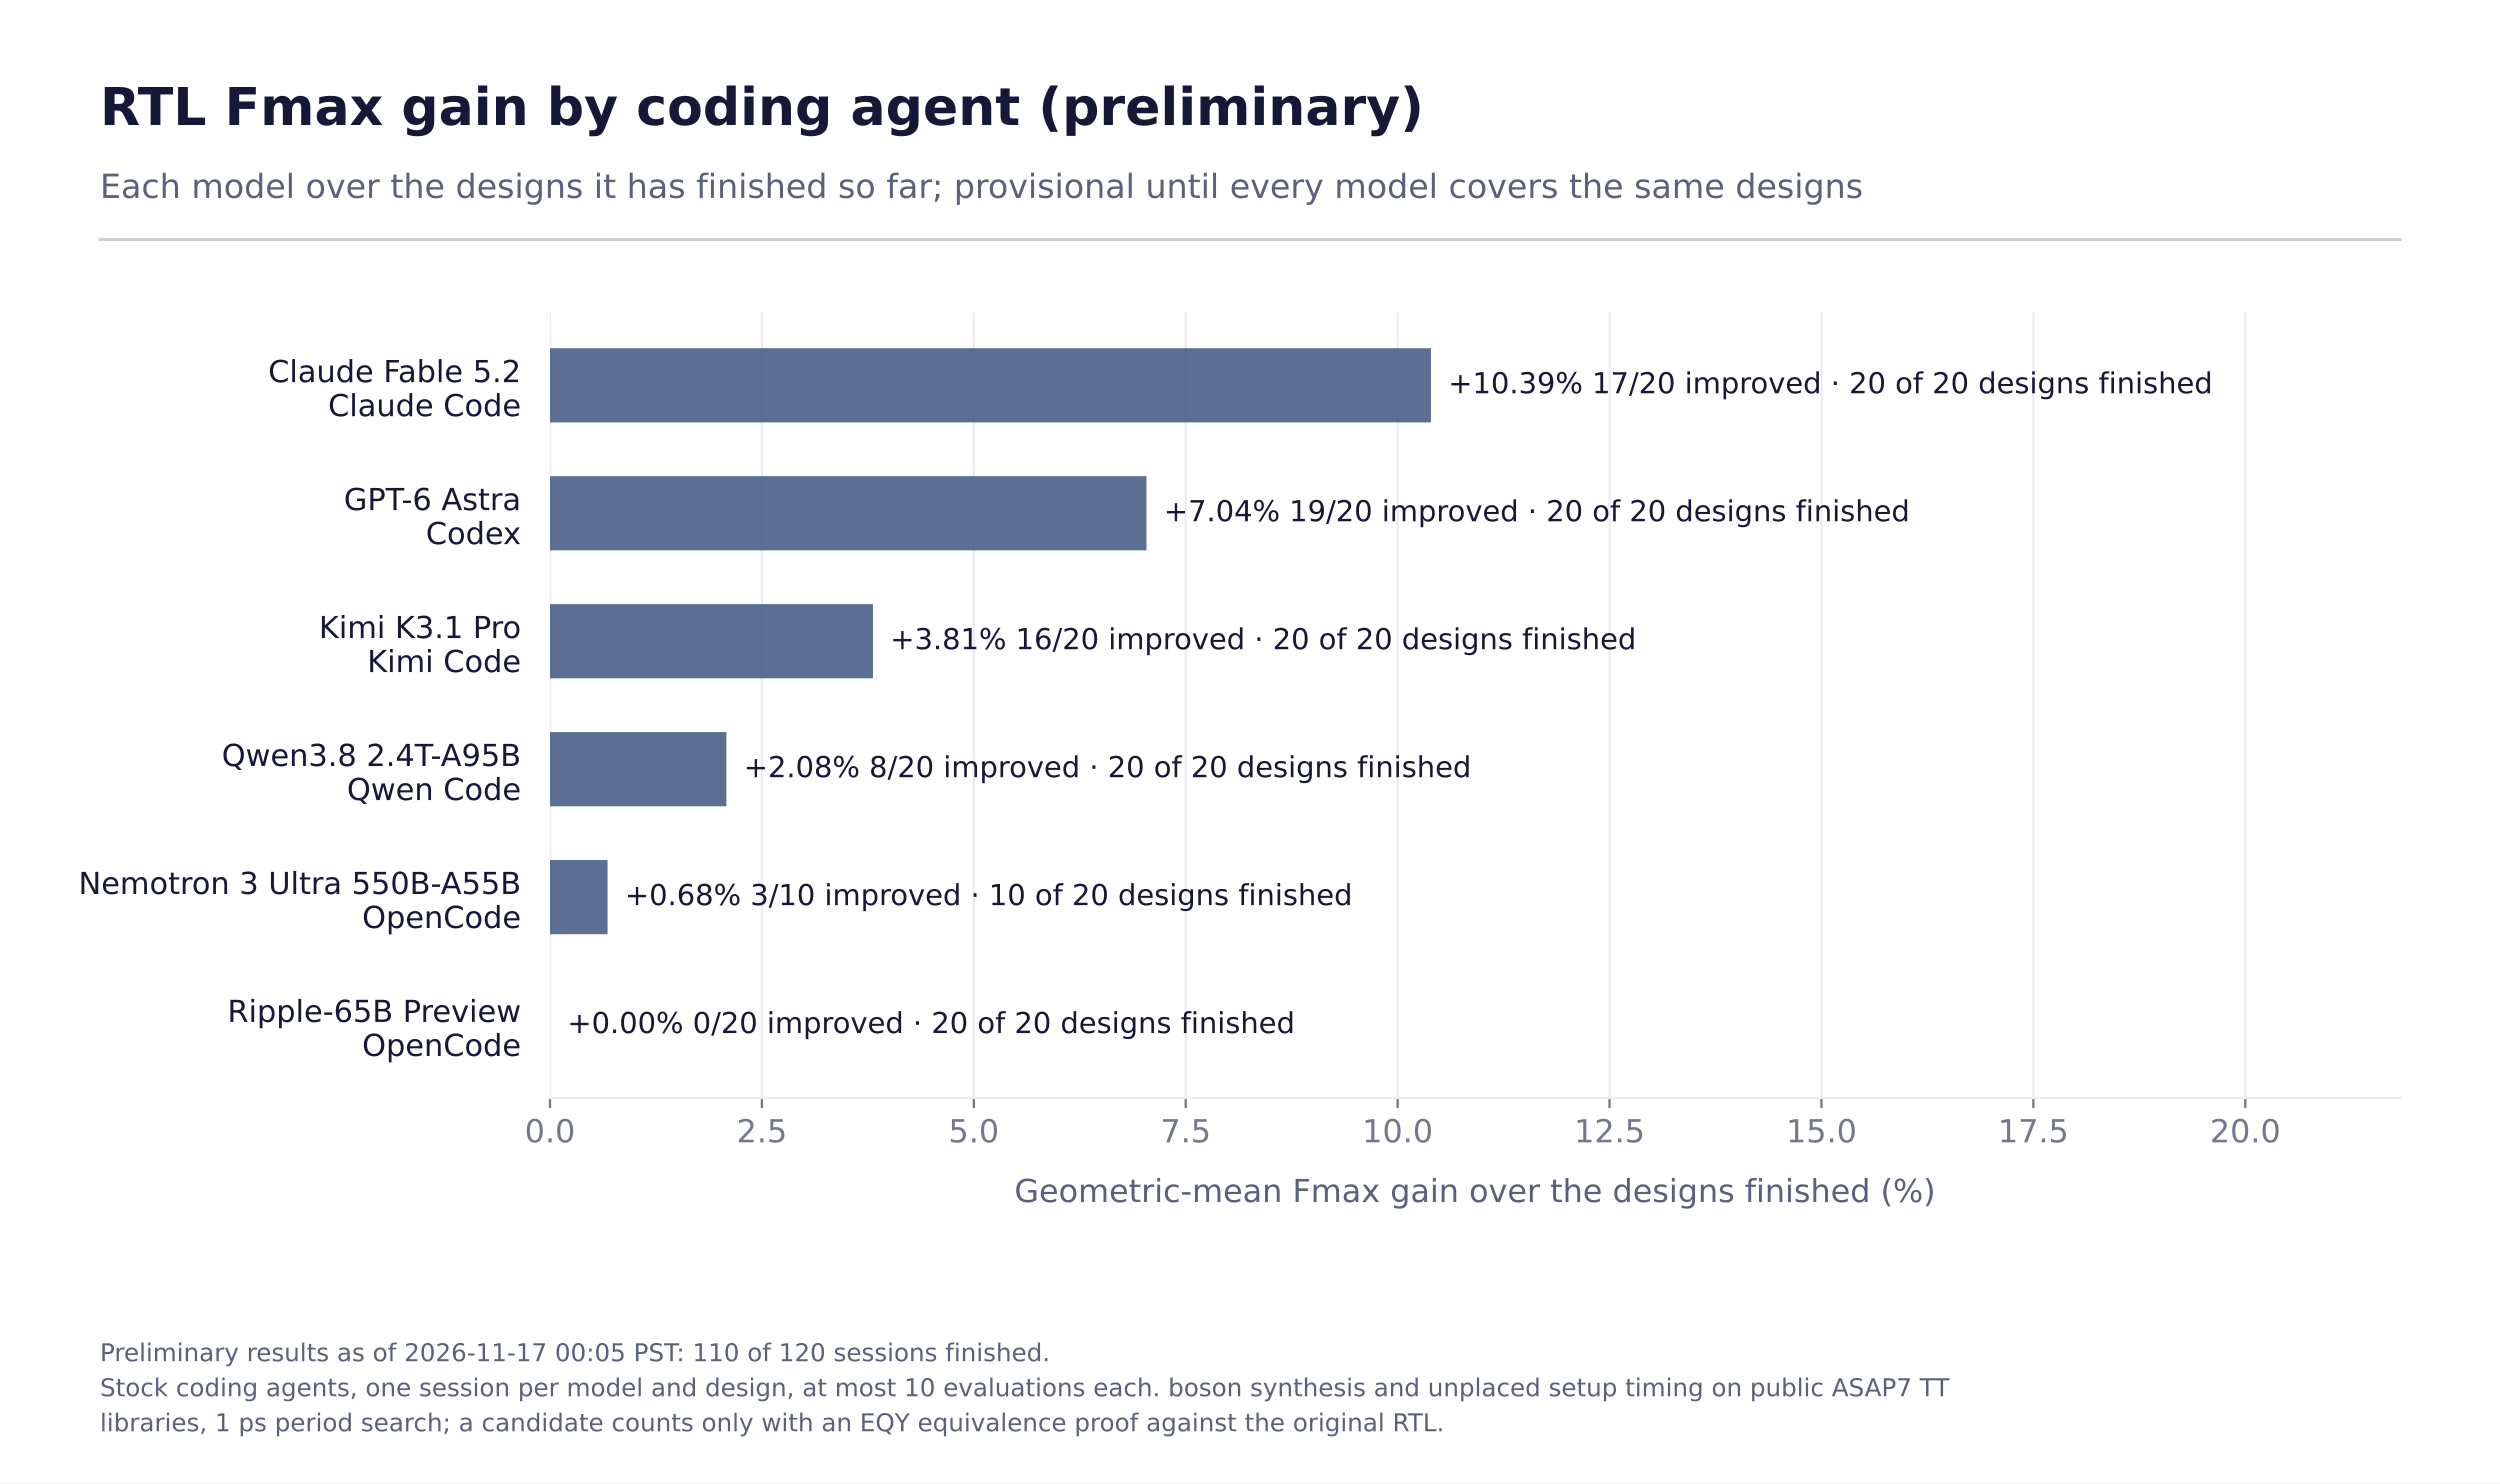
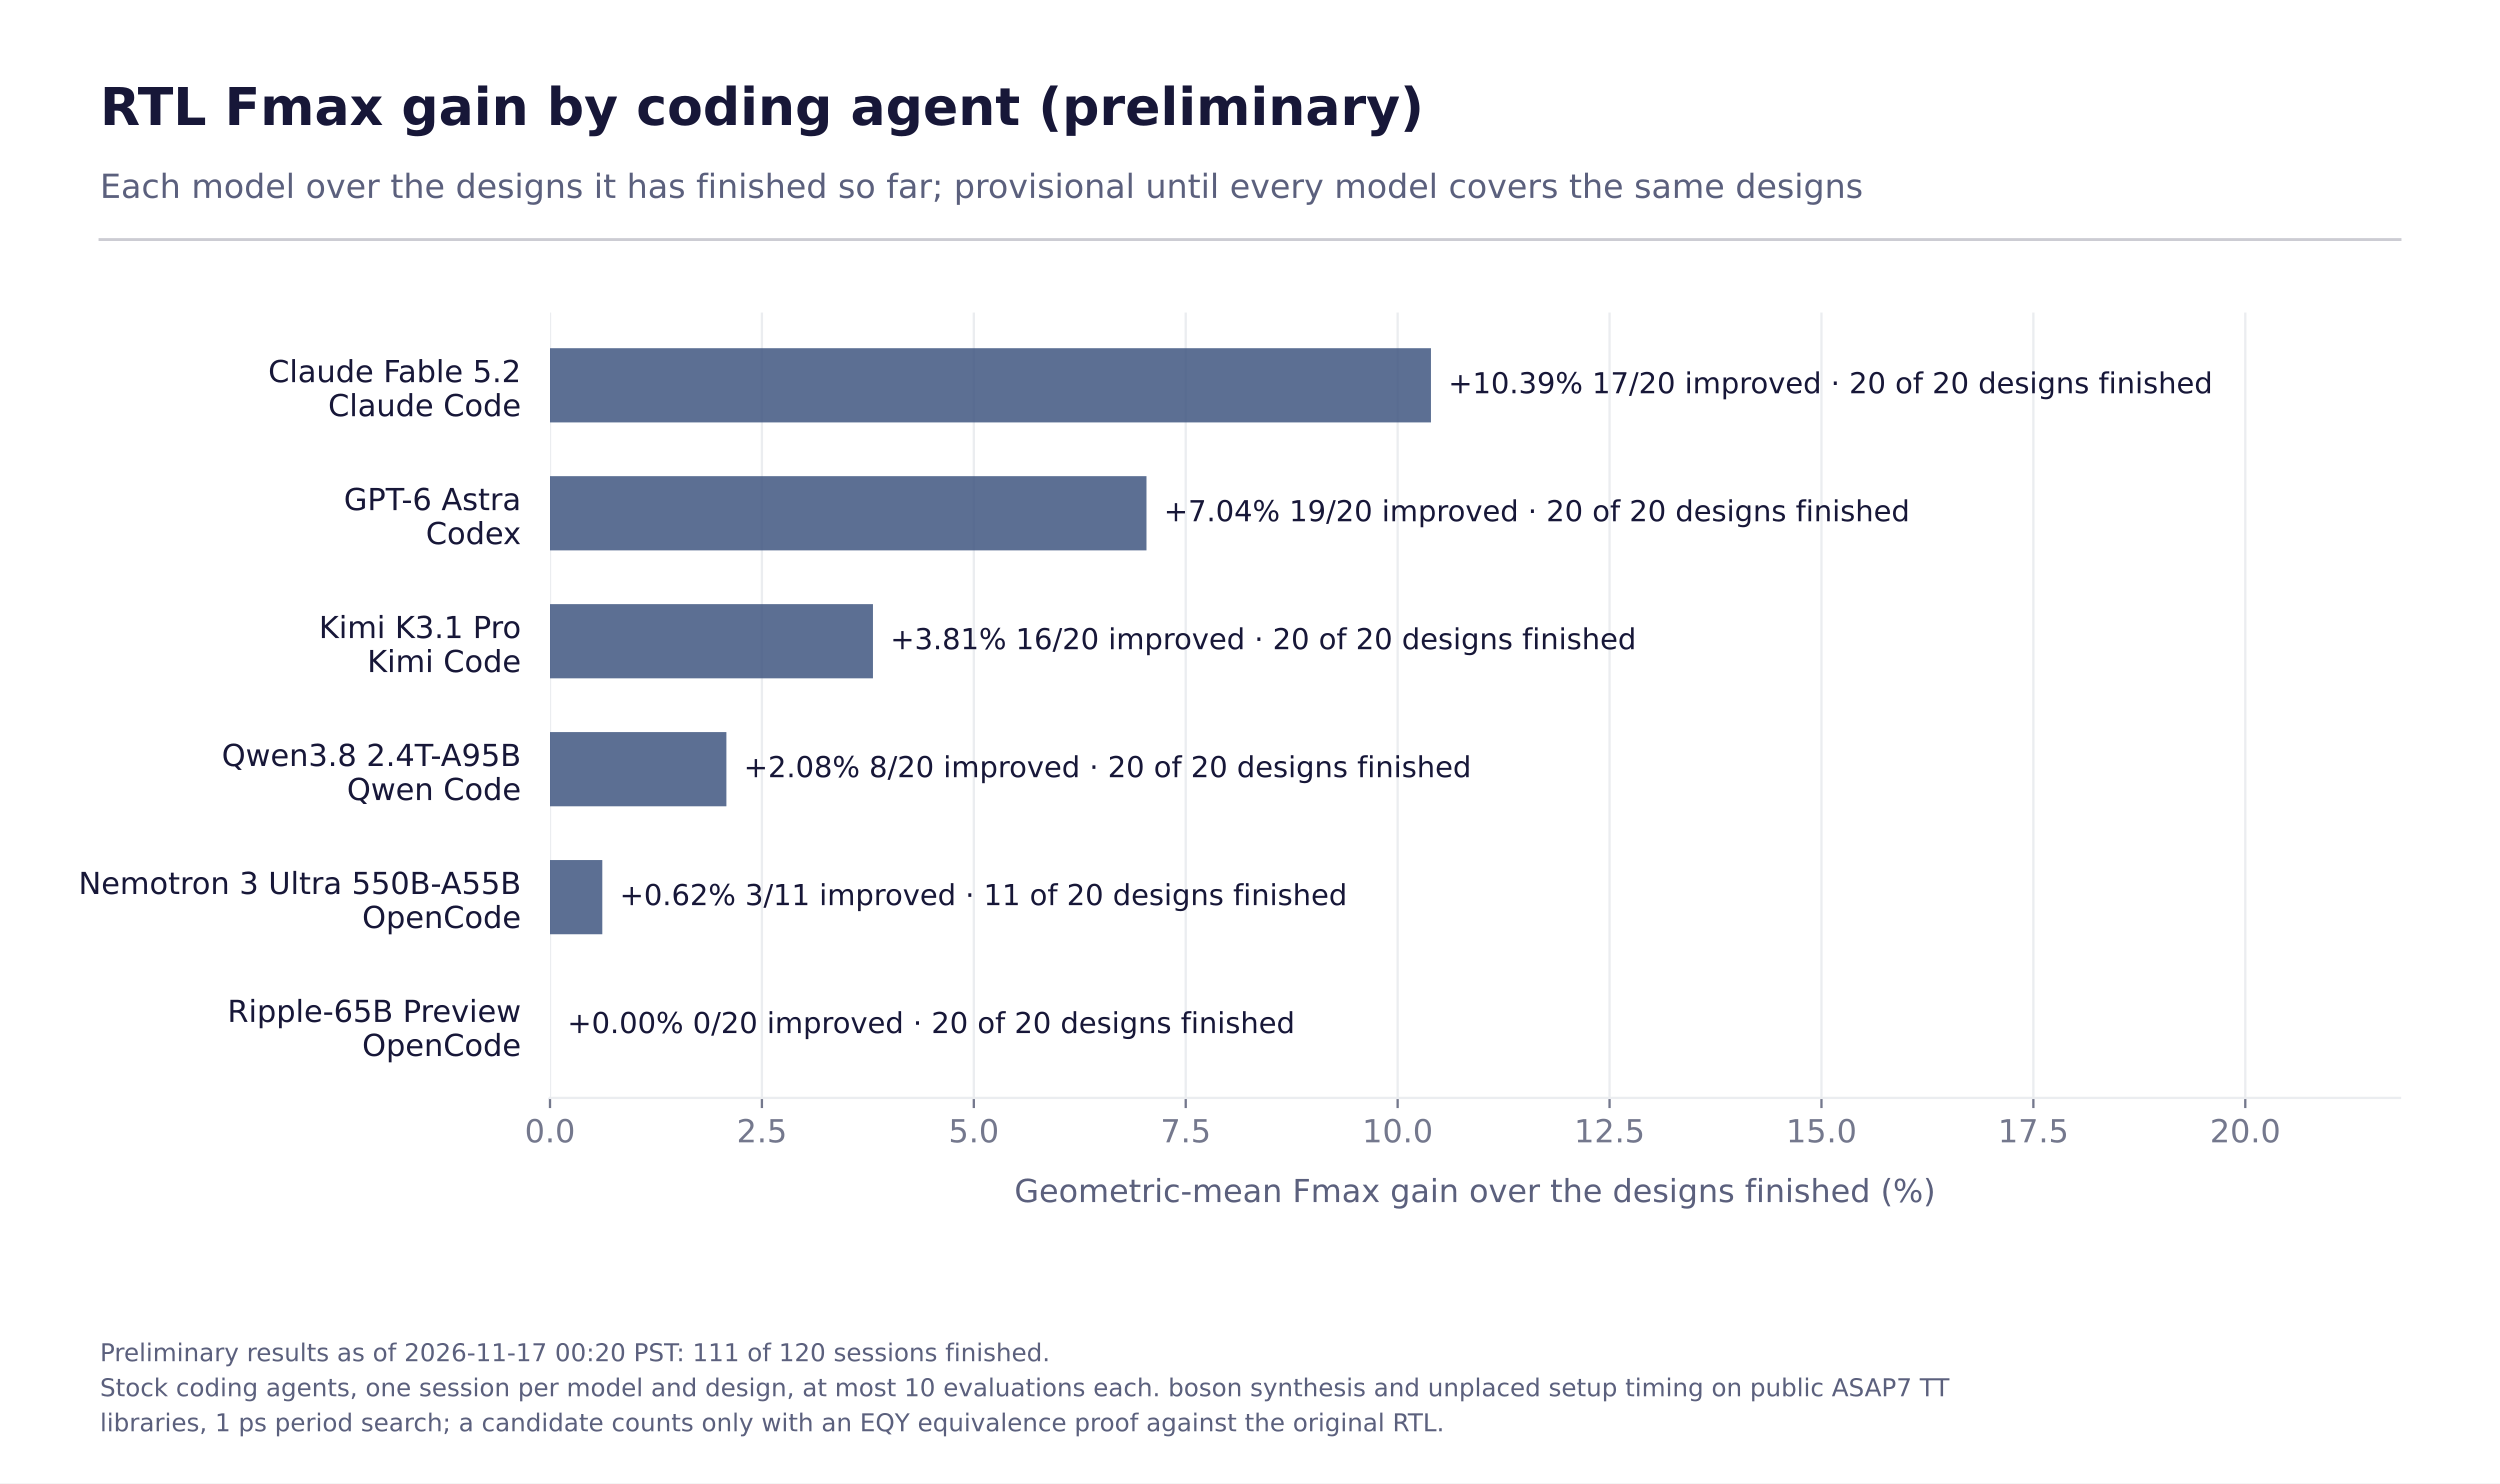
<svg xmlns="http://www.w3.org/2000/svg" xmlns:xlink="http://www.w3.org/1999/xlink" width="864pt" height="512.64pt" viewBox="0 0 864 512.64" version="1.1">
  <defs>
    <style type="text/css">*{stroke-linejoin: round; stroke-linecap: butt}</style>
  </defs>
  <g id="figure_1">
    <g id="patch_1">
      <path d="M 0 512.64  L 864 512.64  L 864 0  L 0 0  z " style="fill: #ffffff" />
    </g>
    <g id="axes_1">
      <g id="patch_2">
        <path d="M 190.08 379.44  L 829.44 379.44  L 829.44 108  L 190.08 108  z " style="fill: #ffffff" />
      </g>
      <g id="matplotlib.axis_1">
        <g id="xtick_1">
          <g id="line2d_1">
            <path d="M 190.08 379.44  L 190.08 108  " clip-path="url(#pbbf078af64)" style="fill: none; stroke: #ebedf0; stroke-width: 0.8; stroke-linecap: square" />
          </g>
          <g id="line2d_2">
            <defs>
              <path id="m93d353a957" d="M 0 0  L 0 3.5  " style="stroke: #74788d; stroke-width: 0.8" />
            </defs>
            <g>
              <use xlink:href="#m93d353a957" x="190.08" y="379.44" style="fill: #74788d; stroke: #74788d; stroke-width: 0.8" />
            </g>
          </g>
          <g id="text_1">
            <text style="fill: #74788d; font: 11px 'DejaVu Sans'; text-anchor: middle" x="190.08" y="394.798" transform="rotate(-0 190.08 394.7983)">0.0</text>
          </g>
        </g>
        <g id="xtick_2">
          <g id="line2d_3">
            <path d="M 263.316 379.44  L 263.316 108  " clip-path="url(#pbbf078af64)" style="fill: none; stroke: #ebedf0; stroke-width: 0.8; stroke-linecap: square" />
          </g>
          <g id="line2d_4">
            <g>
              <use xlink:href="#m93d353a957" x="263.316" y="379.44" style="fill: #74788d; stroke: #74788d; stroke-width: 0.8" />
            </g>
          </g>
          <g id="text_2">
            <text style="fill: #74788d; font: 11px 'DejaVu Sans'; text-anchor: middle" x="263.316" y="394.798" transform="rotate(-0 263.3161 394.7983)">2.5</text>
          </g>
        </g>
        <g id="xtick_3">
          <g id="line2d_5">
            <path d="M 336.552 379.44  L 336.552 108  " clip-path="url(#pbbf078af64)" style="fill: none; stroke: #ebedf0; stroke-width: 0.8; stroke-linecap: square" />
          </g>
          <g id="line2d_6">
            <g>
              <use xlink:href="#m93d353a957" x="336.552" y="379.44" style="fill: #74788d; stroke: #74788d; stroke-width: 0.8" />
            </g>
          </g>
          <g id="text_3">
            <text style="fill: #74788d; font: 11px 'DejaVu Sans'; text-anchor: middle" x="336.552" y="394.798" transform="rotate(-0 336.5522 394.7983)">5.0</text>
          </g>
        </g>
        <g id="xtick_4">
          <g id="line2d_7">
            <path d="M 409.788 379.44  L 409.788 108  " clip-path="url(#pbbf078af64)" style="fill: none; stroke: #ebedf0; stroke-width: 0.8; stroke-linecap: square" />
          </g>
          <g id="line2d_8">
            <g>
              <use xlink:href="#m93d353a957" x="409.788" y="379.44" style="fill: #74788d; stroke: #74788d; stroke-width: 0.8" />
            </g>
          </g>
          <g id="text_4">
            <text style="fill: #74788d; font: 11px 'DejaVu Sans'; text-anchor: middle" x="409.788" y="394.798" transform="rotate(-0 409.7883 394.7983)">7.5</text>
          </g>
        </g>
        <g id="xtick_5">
          <g id="line2d_9">
            <path d="M 483.024 379.44  L 483.024 108  " clip-path="url(#pbbf078af64)" style="fill: none; stroke: #ebedf0; stroke-width: 0.8; stroke-linecap: square" />
          </g>
          <g id="line2d_10">
            <g>
              <use xlink:href="#m93d353a957" x="483.024" y="379.44" style="fill: #74788d; stroke: #74788d; stroke-width: 0.8" />
            </g>
          </g>
          <g id="text_5">
            <text style="fill: #74788d; font: 11px 'DejaVu Sans'; text-anchor: middle" x="483.024" y="394.798" transform="rotate(-0 483.0244 394.7983)">10.0</text>
          </g>
        </g>
        <g id="xtick_6">
          <g id="line2d_11">
            <path d="M 556.261 379.44  L 556.261 108  " clip-path="url(#pbbf078af64)" style="fill: none; stroke: #ebedf0; stroke-width: 0.8; stroke-linecap: square" />
          </g>
          <g id="line2d_12">
            <g>
              <use xlink:href="#m93d353a957" x="556.261" y="379.44" style="fill: #74788d; stroke: #74788d; stroke-width: 0.8" />
            </g>
          </g>
          <g id="text_6">
            <text style="fill: #74788d; font: 11px 'DejaVu Sans'; text-anchor: middle" x="556.261" y="394.798" transform="rotate(-0 556.2605 394.7983)">12.5</text>
          </g>
        </g>
        <g id="xtick_7">
          <g id="line2d_13">
            <path d="M 629.497 379.44  L 629.497 108  " clip-path="url(#pbbf078af64)" style="fill: none; stroke: #ebedf0; stroke-width: 0.8; stroke-linecap: square" />
          </g>
          <g id="line2d_14">
            <g>
              <use xlink:href="#m93d353a957" x="629.497" y="379.44" style="fill: #74788d; stroke: #74788d; stroke-width: 0.8" />
            </g>
          </g>
          <g id="text_7">
            <text style="fill: #74788d; font: 11px 'DejaVu Sans'; text-anchor: middle" x="629.497" y="394.798" transform="rotate(-0 629.4966 394.7983)">15.0</text>
          </g>
        </g>
        <g id="xtick_8">
          <g id="line2d_15">
            <path d="M 702.733 379.44  L 702.733 108  " clip-path="url(#pbbf078af64)" style="fill: none; stroke: #ebedf0; stroke-width: 0.8; stroke-linecap: square" />
          </g>
          <g id="line2d_16">
            <g>
              <use xlink:href="#m93d353a957" x="702.733" y="379.44" style="fill: #74788d; stroke: #74788d; stroke-width: 0.8" />
            </g>
          </g>
          <g id="text_8">
            <text style="fill: #74788d; font: 11px 'DejaVu Sans'; text-anchor: middle" x="702.733" y="394.798" transform="rotate(-0 702.7327 394.7983)">17.5</text>
          </g>
        </g>
        <g id="xtick_9">
          <g id="line2d_17">
            <path d="M 775.969 379.44  L 775.969 108  " clip-path="url(#pbbf078af64)" style="fill: none; stroke: #ebedf0; stroke-width: 0.8; stroke-linecap: square" />
          </g>
          <g id="line2d_18">
            <g>
              <use xlink:href="#m93d353a957" x="775.969" y="379.44" style="fill: #74788d; stroke: #74788d; stroke-width: 0.8" />
            </g>
          </g>
          <g id="text_9">
            <text style="fill: #74788d; font: 11px 'DejaVu Sans'; text-anchor: middle" x="775.969" y="394.798" transform="rotate(-0 775.9689 394.7983)">20.0</text>
          </g>
        </g>
        <g id="text_10">
          <text style="fill: #5b607d; font: 11px 'DejaVu Sans'; text-anchor: middle" x="509.76" y="415.444" transform="rotate(-0 509.76 415.4442)">Geometric-mean Fmax gain over the designs finished (%)</text>
        </g>
      </g>
      <g id="matplotlib.axis_2">
        <g id="ytick_1">
          <g id="line2d_19" />
          <g id="text_11">
            <text style="fill: #171738; font: 10.5px 'DejaVu Sans'" transform="translate(92.68391 132.071)">Claude Fable 5.2</text>
            <text style="fill: #171738; font: 10.5px 'DejaVu Sans'" transform="translate(113.3952 143.8287)">Claude Code</text>
          </g>
        </g>
        <g id="ytick_2">
          <g id="line2d_20" />
          <g id="text_12">
            <text style="fill: #171738; font: 10.5px 'DejaVu Sans'" transform="translate(118.8322 176.2939)">GPT-6 Astra</text>
            <text style="fill: #171738; font: 10.5px 'DejaVu Sans'" transform="translate(147.1658 188.0516)">Codex</text>
          </g>
        </g>
        <g id="ytick_3">
          <g id="line2d_21" />
          <g id="text_13">
            <text style="fill: #171738; font: 10.5px 'DejaVu Sans'" transform="translate(110.2222 220.5167)">Kimi K3.1 Pro</text>
            <text style="fill: #171738; font: 10.5px 'DejaVu Sans'" transform="translate(126.9123 232.2744)">Kimi Code</text>
          </g>
        </g>
        <g id="ytick_4">
          <g id="line2d_22" />
          <g id="text_14">
            <text style="fill: #171738; font: 10.5px 'DejaVu Sans'" transform="translate(76.62383 264.7396)">Qwen3.8 2.4T-A95B</text>
            <text style="fill: #171738; font: 10.5px 'DejaVu Sans'" transform="translate(119.892 276.4973)">Qwen Code</text>
          </g>
        </g>
        <g id="ytick_5">
          <g id="line2d_23" />
          <g id="text_15">
            <text style="fill: #171738; font: 10.5px 'DejaVu Sans'" transform="translate(27.12945 308.9625)">Nemotron 3 Ultra 550B-A55B</text>
            <text style="fill: #171738; font: 10.5px 'DejaVu Sans'" transform="translate(125.1502 320.7202)">OpenCode</text>
          </g>
        </g>
        <g id="ytick_6">
          <g id="line2d_24" />
          <g id="text_16">
            <text style="fill: #171738; font: 10.5px 'DejaVu Sans'" transform="translate(78.59914 353.1853)">Ripple-65B Preview</text>
            <text style="fill: #171738; font: 10.5px 'DejaVu Sans'" transform="translate(125.1502 364.9431)">OpenCode</text>
          </g>
        </g>
      </g>
      <g id="patch_3">
        <path d="M 190.08 120.338  L 494.537 120.338  L 494.537 145.987  L 190.08 145.987  z " clip-path="url(#pbbf078af64)" style="fill: #3f5680; opacity: 0.85" />
      </g>
      <g id="patch_4">
        <path d="M 190.08 164.561  L 396.225 164.561  L 396.225 190.21  L 190.08 190.21  z " clip-path="url(#pbbf078af64)" style="fill: #3f5680; opacity: 0.85" />
      </g>
      <g id="patch_5">
        <path d="M 190.08 208.784  L 301.692 208.784  L 301.692 234.433  L 190.08 234.433  z " clip-path="url(#pbbf078af64)" style="fill: #3f5680; opacity: 0.85" />
      </g>
      <g id="patch_6">
        <path d="M 190.08 253.007  L 251.042 253.007  L 251.042 278.656  L 190.08 278.656  z " clip-path="url(#pbbf078af64)" style="fill: #3f5680; opacity: 0.85" />
      </g>
      <g id="patch_7">
-         <path d="M 190.08 297.23  L 209.971 297.23  L 209.971 322.879  L 190.08 322.879  z " clip-path="url(#pbbf078af64)" style="fill: #3f5680; opacity: 0.85" />
+         <path d="M 190.08 297.23  L 208.155 297.23  L 208.155 322.879  L 190.08 322.879  z " clip-path="url(#pbbf078af64)" style="fill: #3f5680; opacity: 0.85" />
      </g>
      <g id="patch_8">
        <path d="M 190.08 341.453  L 190.08 341.453  L 190.08 367.102  L 190.08 367.102  z " clip-path="url(#pbbf078af64)" style="fill: #3f5680; opacity: 0.85" />
      </g>
      <g id="patch_9">
        <path d="M 190.08 379.44  L 829.44 379.44  " style="fill: none; stroke: #ebedf0; stroke-width: 0.8; stroke-linejoin: miter; stroke-linecap: square" />
      </g>
      <g id="text_17">
        <text style="fill: #171738; font: 10px 'DejaVu Sans'; text-anchor: start" x="500.537" y="135.922" transform="rotate(-0 500.5371 135.9222)">+10.39%   17/20 improved · 20 of 20 designs finished</text>
      </g>
      <g id="text_18">
        <text style="fill: #171738; font: 10px 'DejaVu Sans'; text-anchor: start" x="402.225" y="180.145" transform="rotate(-0 402.225 180.1451)">+7.04%   19/20 improved · 20 of 20 designs finished</text>
      </g>
      <g id="text_19">
        <text style="fill: #171738; font: 10px 'DejaVu Sans'; text-anchor: start" x="307.692" y="224.368" transform="rotate(-0 307.6918 224.3679)">+3.81%   16/20 improved · 20 of 20 designs finished</text>
      </g>
      <g id="text_20">
        <text style="fill: #171738; font: 10px 'DejaVu Sans'; text-anchor: start" x="257.042" y="268.591" transform="rotate(-0 257.0417 268.5908)">+2.08%   8/20 improved · 20 of 20 designs finished</text>
      </g>
      <g id="text_21">
-         <text style="fill: #171738; font: 10px 'DejaVu Sans'; text-anchor: start" x="215.971" y="312.814" transform="rotate(-0 215.9709 312.8137)">+0.68%   3/10 improved · 10 of 20 designs finished</text>
+         <text style="fill: #171738; font: 10px 'DejaVu Sans'; text-anchor: start" x="214.155" y="312.814" transform="rotate(-0 214.1547 312.8137)">+0.62%   3/11 improved · 11 of 20 designs finished</text>
      </g>
      <g id="text_22">
        <text style="fill: #171738; font: 10px 'DejaVu Sans'; text-anchor: start" x="196.08" y="357.037" transform="rotate(-0 196.08 357.0366)">+0.00%   0/20 improved · 20 of 20 designs finished</text>
      </g>
    </g>
    <g id="line2d_25">
      <path d="M 34.56 82.8  L 829.44 82.8  " style="fill: none; stroke: #171738; stroke-opacity: 0.22; stroke-linecap: square" />
    </g>
    <g id="text_23">
      <text style="fill: #171738; font: 700 18px 'DejaVu Sans'; text-anchor: start" x="34.56" y="43.2" transform="rotate(-0 34.56 43.2)">RTL Fmax gain by coding agent (preliminary)</text>
    </g>
    <g id="text_24">
      <text style="fill: #5b607d; font: 11.5px 'DejaVu Sans'; text-anchor: start" x="34.56" y="68.4" transform="rotate(-0 34.56 68.4)">Each model over the designs it has finished so far; provisional until every model covers the same designs</text>
    </g>
    <g id="text_25">
-       <text style="fill: #5b607d; font: 8.5px 'DejaVu Sans'" transform="translate(34.56 470.4368)">Preliminary results as of 2026-11-17 00:05 PST: 110 of 120 sessions finished.</text>
+       <text style="fill: #5b607d; font: 8.5px 'DejaVu Sans'" transform="translate(34.56 470.4368)">Preliminary results as of 2026-11-17 00:20 PST: 111 of 120 sessions finished.</text>
      <text style="fill: #5b607d; font: 8.5px 'DejaVu Sans'" transform="translate(34.56 482.5384)">Stock coding agents, one session per model and design, at most 10 evaluations each. boson synthesis and unplaced setup timing on public ASAP7 TT</text>
      <text style="fill: #5b607d; font: 8.5px 'DejaVu Sans'" transform="translate(34.56 494.64)">libraries, 1 ps period search; a candidate counts only with an EQY equivalence proof against the original RTL.</text>
    </g>
  </g>
  <defs>
    <clipPath id="pbbf078af64">
      <rect x="190.08" y="108" width="639.36" height="271.44" />
    </clipPath>
  </defs>
</svg>
